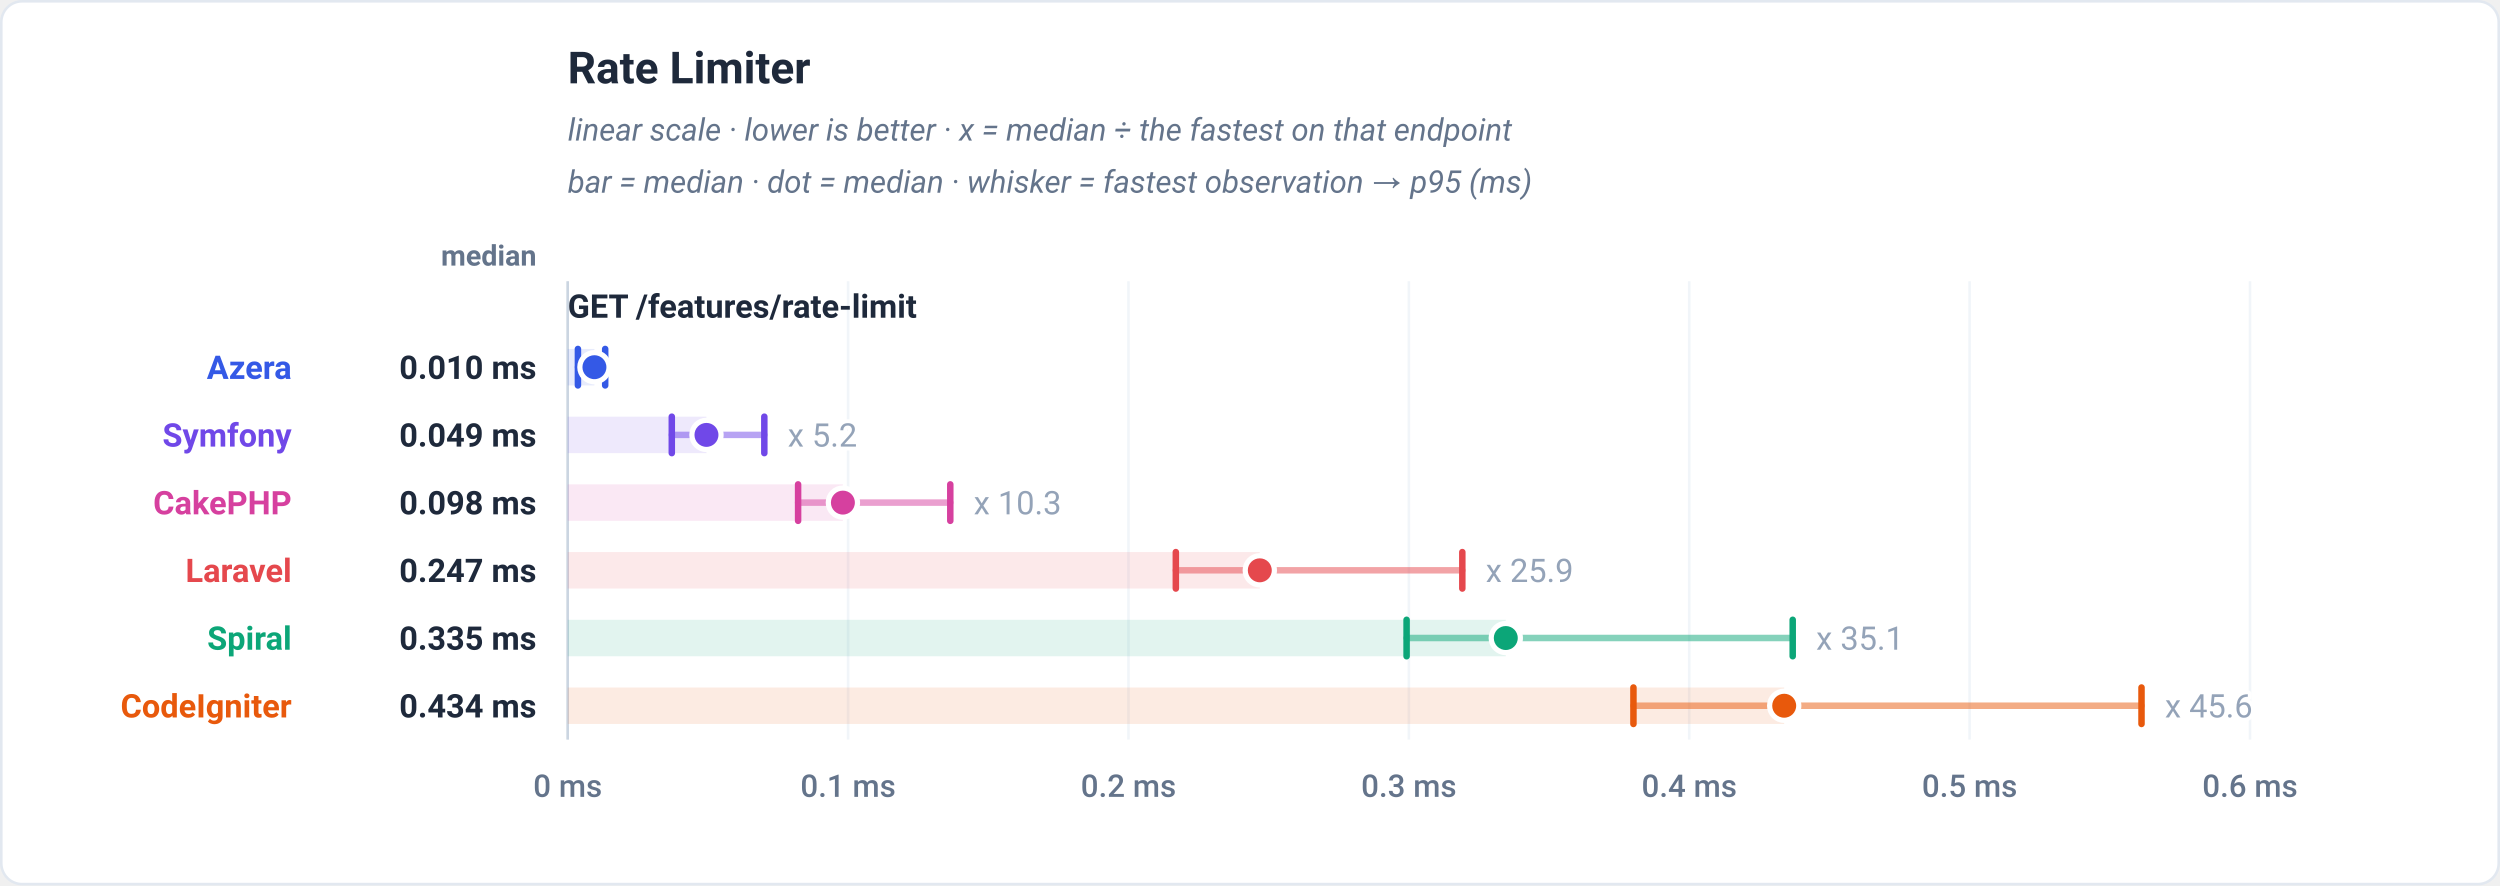
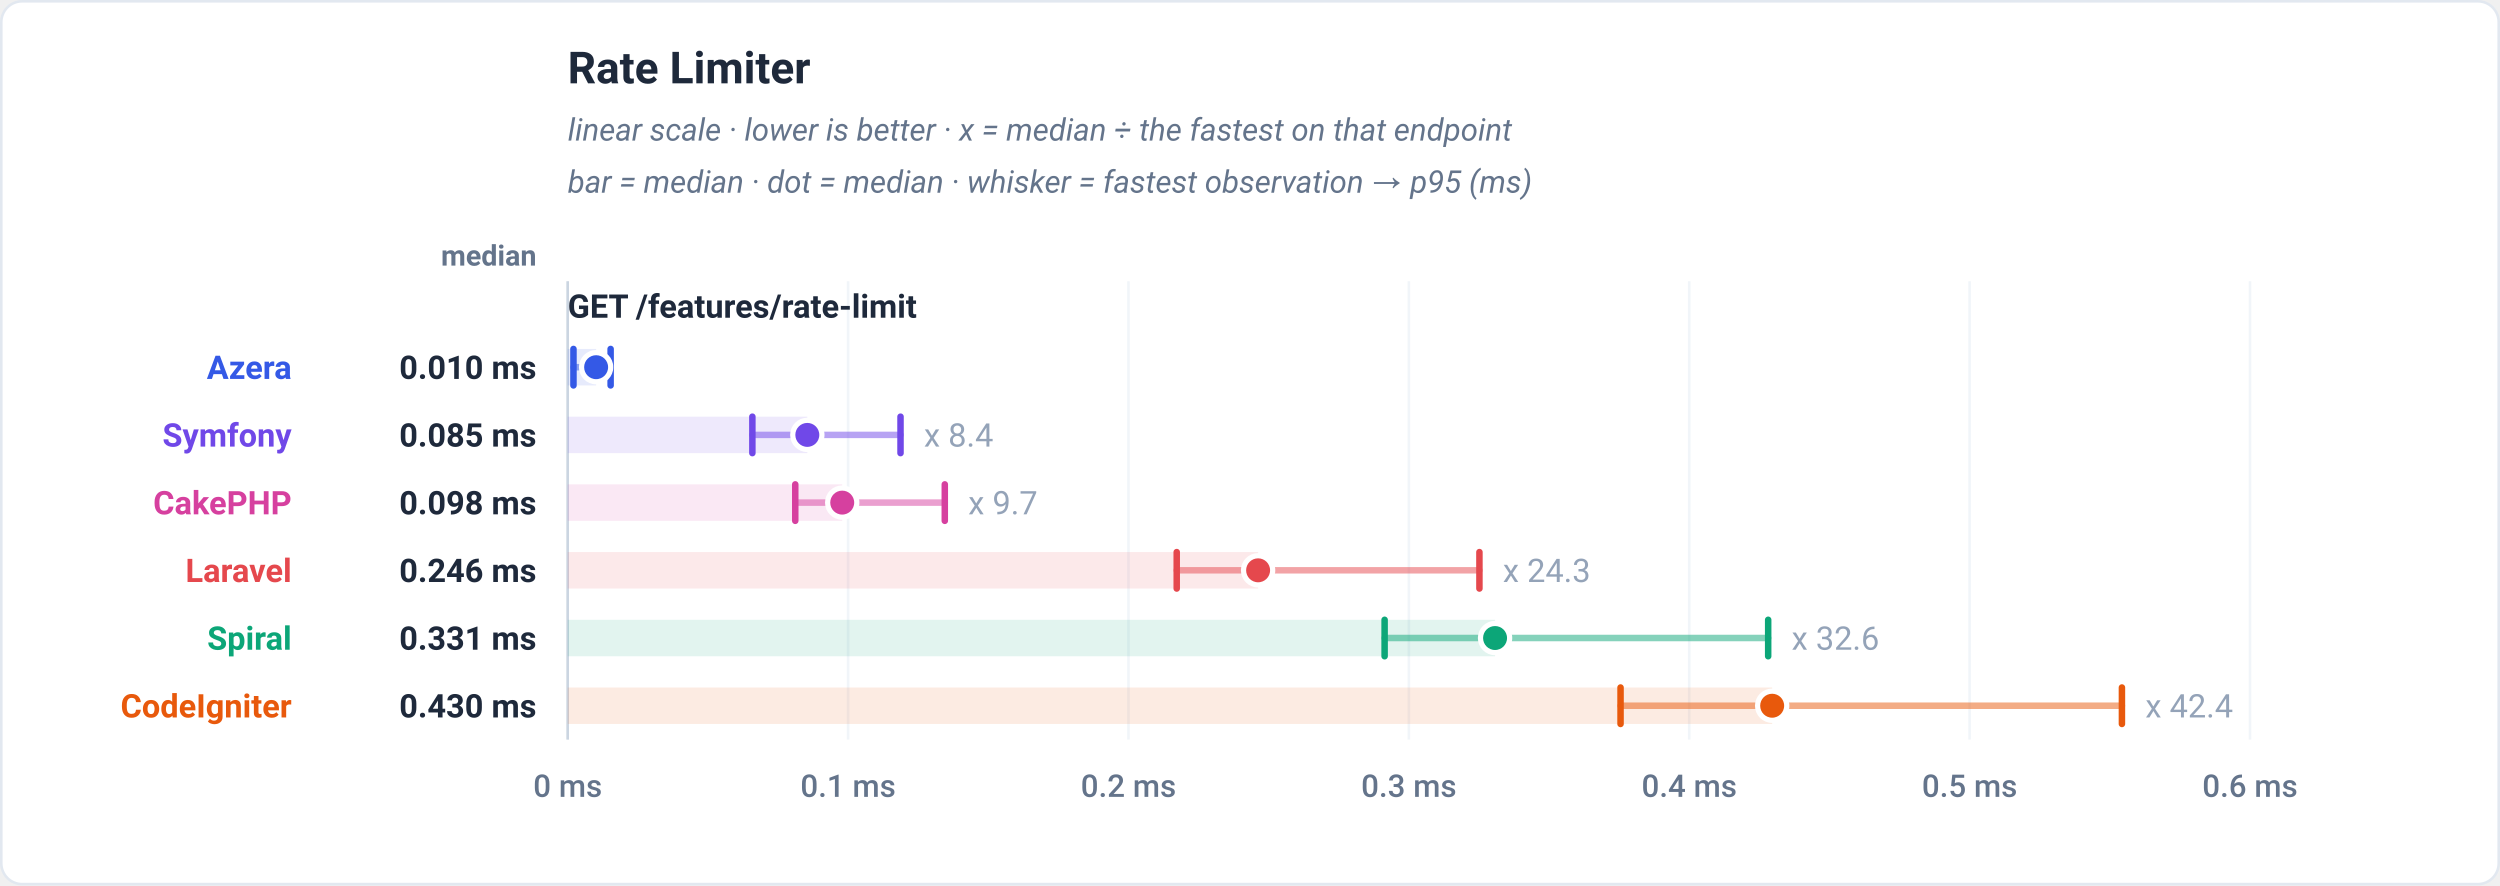
<svg xmlns="http://www.w3.org/2000/svg" viewBox="0 0 960 340" width="960" height="340" role="img" font-family="-apple-system,BlinkMacSystemFont,'Segoe UI',Roboto,Helvetica,Arial,sans-serif">
  <rect x="0.5" y="0.5" width="959" height="339" rx="8" fill="#ffffff" stroke="#e2e8f0" />
  <text x="218" y="32" font-family="-apple-system,BlinkMacSystemFont,'Segoe UI',Roboto,Helvetica,Arial,sans-serif" font-size="17" font-weight="700" fill="#1e293b" text-anchor="start">Rate Limiter</text>
  <text x="218" y="54" font-family="-apple-system,BlinkMacSystemFont,'Segoe UI',Roboto,Helvetica,Arial,sans-serif" font-size="12" font-weight="400" fill="#64748b" text-anchor="start" font-style="italic">linear scale · lower is better · x = median ÷ the fastest on that endpoint</text>
  <text x="218" y="74" font-family="-apple-system,BlinkMacSystemFont,'Segoe UI',Roboto,Helvetica,Arial,sans-serif" font-size="12" font-weight="400" fill="#64748b" text-anchor="start" font-style="italic">bar = median · dot = median · whisker = fastest observation → p95 (ms)</text>
  <text x="206" y="102" font-family="-apple-system,BlinkMacSystemFont,'Segoe UI',Roboto,Helvetica,Arial,sans-serif" font-size="11" font-weight="600" fill="#64748b" text-anchor="end">median</text>
  <line x1="218" y1="108" x2="218" y2="284" stroke="#f1f5f9" stroke-width="1" />
  <text x="218" y="306" font-family="-apple-system,BlinkMacSystemFont,'Segoe UI',Roboto,Helvetica,Arial,sans-serif" font-size="12" font-weight="500" fill="#64748b" text-anchor="middle">0 ms</text>
  <line x1="325.67" y1="108" x2="325.67" y2="284" stroke="#f1f5f9" stroke-width="1" />
  <text x="325.67" y="306" font-family="-apple-system,BlinkMacSystemFont,'Segoe UI',Roboto,Helvetica,Arial,sans-serif" font-size="12" font-weight="500" fill="#64748b" text-anchor="middle">0.1 ms</text>
  <line x1="433.33" y1="108" x2="433.33" y2="284" stroke="#f1f5f9" stroke-width="1" />
  <text x="433.33" y="306" font-family="-apple-system,BlinkMacSystemFont,'Segoe UI',Roboto,Helvetica,Arial,sans-serif" font-size="12" font-weight="500" fill="#64748b" text-anchor="middle">0.2 ms</text>
  <line x1="541" y1="108" x2="541" y2="284" stroke="#f1f5f9" stroke-width="1" />
  <text x="541" y="306" font-family="-apple-system,BlinkMacSystemFont,'Segoe UI',Roboto,Helvetica,Arial,sans-serif" font-size="12" font-weight="500" fill="#64748b" text-anchor="middle">0.3 ms</text>
  <line x1="648.67" y1="108" x2="648.67" y2="284" stroke="#f1f5f9" stroke-width="1" />
  <text x="648.67" y="306" font-family="-apple-system,BlinkMacSystemFont,'Segoe UI',Roboto,Helvetica,Arial,sans-serif" font-size="12" font-weight="500" fill="#64748b" text-anchor="middle">0.4 ms</text>
  <line x1="756.33" y1="108" x2="756.33" y2="284" stroke="#f1f5f9" stroke-width="1" />
  <text x="756.33" y="306" font-family="-apple-system,BlinkMacSystemFont,'Segoe UI',Roboto,Helvetica,Arial,sans-serif" font-size="12" font-weight="500" fill="#64748b" text-anchor="middle">0.5 ms</text>
  <line x1="864" y1="108" x2="864" y2="284" stroke="#f1f5f9" stroke-width="1" />
  <text x="864" y="306" font-family="-apple-system,BlinkMacSystemFont,'Segoe UI',Roboto,Helvetica,Arial,sans-serif" font-size="12" font-weight="500" fill="#64748b" text-anchor="middle">0.6 ms</text>
  <line x1="218" y1="108" x2="218" y2="284" stroke="#cbd5e1" stroke-width="1" />
  <text x="218" y="122" font-family="-apple-system,BlinkMacSystemFont,'Segoe UI',Roboto,Helvetica,Arial,sans-serif" font-size="12.5" font-weight="700" fill="#1e293b" text-anchor="start">GET /features/rate-limit</text>
-   <rect x="218" y="134" width="10.26" height="14" fill="#3459e6" fill-opacity="0.12" />
-   <line x1="221.92" y1="141" x2="232.39" y2="141" stroke="#3459e6" stroke-width="2.5" stroke-linecap="round" opacity="0.5" />
-   <line x1="221.92" y1="134" x2="221.92" y2="148" stroke="#3459e6" stroke-width="2.5" stroke-linecap="round" />
-   <line x1="232.39" y1="134" x2="232.39" y2="148" stroke="#3459e6" stroke-width="2.5" stroke-linecap="round" />
-   <circle cx="228.26" cy="141" r="5.6" fill="#3459e6" stroke="#ffffff" stroke-width="2" />
+   <rect x="218" y="134" width="10.91" height="14" fill="#3459e6" fill-opacity="0.12" />
+   <line x1="220.21" y1="141" x2="234.48" y2="141" stroke="#3459e6" stroke-width="2.5" stroke-linecap="round" opacity="0.5" />
+   <line x1="220.21" y1="134" x2="220.21" y2="148" stroke="#3459e6" stroke-width="2.5" stroke-linecap="round" />
+   <line x1="234.48" y1="134" x2="234.48" y2="148" stroke="#3459e6" stroke-width="2.5" stroke-linecap="round" />
+   <circle cx="228.91" cy="141" r="5.6" fill="#3459e6" stroke="#ffffff" stroke-width="2" />
  <text x="112" y="145.5" font-family="-apple-system,BlinkMacSystemFont,'Segoe UI',Roboto,Helvetica,Arial,sans-serif" font-size="12.5" font-weight="700" fill="#3459e6" text-anchor="end">Azera</text>
  <text x="206" y="145.5" font-family="-apple-system,BlinkMacSystemFont,'Segoe UI',Roboto,Helvetica,Arial,sans-serif" font-size="12.5" font-weight="700" fill="#1e293b" text-anchor="end">0.010 ms</text>
-   <rect x="218" y="160" width="53.28" height="14" fill="#7048e8" fill-opacity="0.12" />
-   <line x1="257.97" y1="167" x2="293.5" y2="167" stroke="#7048e8" stroke-width="2.5" stroke-linecap="round" opacity="0.5" />
-   <line x1="257.97" y1="160" x2="257.97" y2="174" stroke="#7048e8" stroke-width="2.5" stroke-linecap="round" />
-   <line x1="293.5" y1="160" x2="293.5" y2="174" stroke="#7048e8" stroke-width="2.5" stroke-linecap="round" />
-   <circle cx="271.28" cy="167" r="5.6" fill="#7048e8" stroke="#ffffff" stroke-width="2" />
-   <text x="302.5" y="171.5" font-family="-apple-system,BlinkMacSystemFont,'Segoe UI',Roboto,Helvetica,Arial,sans-serif" font-size="12.5" font-weight="400" fill="#94a3b8" text-anchor="start" stroke="#ffffff" stroke-width="3" paint-order="stroke" stroke-linejoin="round">x 5.2</text>
+   <rect x="218" y="160" width="92.01" height="14" fill="#7048e8" fill-opacity="0.12" />
+   <line x1="288.91" y1="167" x2="345.8" y2="167" stroke="#7048e8" stroke-width="2.5" stroke-linecap="round" opacity="0.5" />
+   <line x1="288.91" y1="160" x2="288.91" y2="174" stroke="#7048e8" stroke-width="2.5" stroke-linecap="round" />
+   <line x1="345.8" y1="160" x2="345.8" y2="174" stroke="#7048e8" stroke-width="2.5" stroke-linecap="round" />
+   <circle cx="310.01" cy="167" r="5.6" fill="#7048e8" stroke="#ffffff" stroke-width="2" />
+   <text x="354.8" y="171.5" font-family="-apple-system,BlinkMacSystemFont,'Segoe UI',Roboto,Helvetica,Arial,sans-serif" font-size="12.5" font-weight="400" fill="#94a3b8" text-anchor="start" stroke="#ffffff" stroke-width="3" paint-order="stroke" stroke-linejoin="round">x 8.4</text>
  <text x="112" y="171.5" font-family="-apple-system,BlinkMacSystemFont,'Segoe UI',Roboto,Helvetica,Arial,sans-serif" font-size="12.5" font-weight="700" fill="#7048e8" text-anchor="end">Symfony</text>
-   <text x="206" y="171.5" font-family="-apple-system,BlinkMacSystemFont,'Segoe UI',Roboto,Helvetica,Arial,sans-serif" font-size="12.5" font-weight="700" fill="#1e293b" text-anchor="end">0.049 ms</text>
-   <rect x="218" y="186" width="105.67" height="14" fill="#d6409f" fill-opacity="0.12" />
-   <line x1="306.47" y1="193" x2="364.91" y2="193" stroke="#d6409f" stroke-width="2.5" stroke-linecap="round" opacity="0.5" />
-   <line x1="306.47" y1="186" x2="306.47" y2="200" stroke="#d6409f" stroke-width="2.5" stroke-linecap="round" />
-   <line x1="364.91" y1="186" x2="364.91" y2="200" stroke="#d6409f" stroke-width="2.5" stroke-linecap="round" />
-   <circle cx="323.67" cy="193" r="5.6" fill="#d6409f" stroke="#ffffff" stroke-width="2" />
-   <text x="373.91" y="197.5" font-family="-apple-system,BlinkMacSystemFont,'Segoe UI',Roboto,Helvetica,Arial,sans-serif" font-size="12.5" font-weight="400" fill="#94a3b8" text-anchor="start" stroke="#ffffff" stroke-width="3" paint-order="stroke" stroke-linejoin="round">x 10.3</text>
+   <text x="206" y="171.5" font-family="-apple-system,BlinkMacSystemFont,'Segoe UI',Roboto,Helvetica,Arial,sans-serif" font-size="12.5" font-weight="700" fill="#1e293b" text-anchor="end">0.085 ms</text>
+   <rect x="218" y="186" width="105.41" height="14" fill="#d6409f" fill-opacity="0.12" />
+   <line x1="305.38" y1="193" x2="362.8" y2="193" stroke="#d6409f" stroke-width="2.5" stroke-linecap="round" opacity="0.5" />
+   <line x1="305.38" y1="186" x2="305.38" y2="200" stroke="#d6409f" stroke-width="2.5" stroke-linecap="round" />
+   <line x1="362.8" y1="186" x2="362.8" y2="200" stroke="#d6409f" stroke-width="2.5" stroke-linecap="round" />
+   <circle cx="323.41" cy="193" r="5.6" fill="#d6409f" stroke="#ffffff" stroke-width="2" />
+   <text x="371.8" y="197.5" font-family="-apple-system,BlinkMacSystemFont,'Segoe UI',Roboto,Helvetica,Arial,sans-serif" font-size="12.5" font-weight="400" fill="#94a3b8" text-anchor="start" stroke="#ffffff" stroke-width="3" paint-order="stroke" stroke-linejoin="round">x 9.7</text>
  <text x="112" y="197.5" font-family="-apple-system,BlinkMacSystemFont,'Segoe UI',Roboto,Helvetica,Arial,sans-serif" font-size="12.5" font-weight="700" fill="#d6409f" text-anchor="end">CakePHP</text>
  <text x="206" y="197.5" font-family="-apple-system,BlinkMacSystemFont,'Segoe UI',Roboto,Helvetica,Arial,sans-serif" font-size="12.5" font-weight="700" fill="#1e293b" text-anchor="end">0.098 ms</text>
-   <rect x="218" y="212" width="265.76" height="14" fill="#e5484d" fill-opacity="0.12" />
-   <line x1="451.52" y1="219" x2="561.53" y2="219" stroke="#e5484d" stroke-width="2.5" stroke-linecap="round" opacity="0.5" />
-   <line x1="451.52" y1="212" x2="451.52" y2="226" stroke="#e5484d" stroke-width="2.5" stroke-linecap="round" />
-   <line x1="561.53" y1="212" x2="561.53" y2="226" stroke="#e5484d" stroke-width="2.5" stroke-linecap="round" />
-   <circle cx="483.76" cy="219" r="5.6" fill="#e5484d" stroke="#ffffff" stroke-width="2" />
-   <text x="570.53" y="223.5" font-family="-apple-system,BlinkMacSystemFont,'Segoe UI',Roboto,Helvetica,Arial,sans-serif" font-size="12.5" font-weight="400" fill="#94a3b8" text-anchor="start" stroke="#ffffff" stroke-width="3" paint-order="stroke" stroke-linejoin="round">x 25.9</text>
+   <rect x="218" y="212" width="265.11" height="14" fill="#e5484d" fill-opacity="0.12" />
+   <line x1="451.86" y1="219" x2="568.1" y2="219" stroke="#e5484d" stroke-width="2.5" stroke-linecap="round" opacity="0.5" />
+   <line x1="451.86" y1="212" x2="451.86" y2="226" stroke="#e5484d" stroke-width="2.5" stroke-linecap="round" />
+   <line x1="568.1" y1="212" x2="568.1" y2="226" stroke="#e5484d" stroke-width="2.5" stroke-linecap="round" />
+   <circle cx="483.11" cy="219" r="5.6" fill="#e5484d" stroke="#ffffff" stroke-width="2" />
+   <text x="577.1" y="223.5" font-family="-apple-system,BlinkMacSystemFont,'Segoe UI',Roboto,Helvetica,Arial,sans-serif" font-size="12.5" font-weight="400" fill="#94a3b8" text-anchor="start" stroke="#ffffff" stroke-width="3" paint-order="stroke" stroke-linejoin="round">x 24.3</text>
  <text x="112" y="223.5" font-family="-apple-system,BlinkMacSystemFont,'Segoe UI',Roboto,Helvetica,Arial,sans-serif" font-size="12.5" font-weight="700" fill="#e5484d" text-anchor="end">Laravel</text>
-   <text x="206" y="223.5" font-family="-apple-system,BlinkMacSystemFont,'Segoe UI',Roboto,Helvetica,Arial,sans-serif" font-size="12.5" font-weight="700" fill="#1e293b" text-anchor="end">0.247 ms</text>
-   <rect x="218" y="238" width="360.22" height="14" fill="#0ca678" fill-opacity="0.12" />
-   <line x1="540.13" y1="245" x2="688.4" y2="245" stroke="#0ca678" stroke-width="2.5" stroke-linecap="round" opacity="0.5" />
-   <line x1="540.13" y1="238" x2="540.13" y2="252" stroke="#0ca678" stroke-width="2.5" stroke-linecap="round" />
-   <line x1="688.4" y1="238" x2="688.4" y2="252" stroke="#0ca678" stroke-width="2.5" stroke-linecap="round" />
-   <circle cx="578.22" cy="245" r="5.6" fill="#0ca678" stroke="#ffffff" stroke-width="2" />
-   <text x="697.4" y="249.5" font-family="-apple-system,BlinkMacSystemFont,'Segoe UI',Roboto,Helvetica,Arial,sans-serif" font-size="12.5" font-weight="400" fill="#94a3b8" text-anchor="start" stroke="#ffffff" stroke-width="3" paint-order="stroke" stroke-linejoin="round">x 35.1</text>
+   <text x="206" y="223.5" font-family="-apple-system,BlinkMacSystemFont,'Segoe UI',Roboto,Helvetica,Arial,sans-serif" font-size="12.5" font-weight="700" fill="#1e293b" text-anchor="end">0.246 ms</text>
+   <rect x="218" y="238" width="356.1" height="14" fill="#0ca678" fill-opacity="0.12" />
+   <line x1="531.69" y1="245" x2="678.98" y2="245" stroke="#0ca678" stroke-width="2.5" stroke-linecap="round" opacity="0.5" />
+   <line x1="531.69" y1="238" x2="531.69" y2="252" stroke="#0ca678" stroke-width="2.5" stroke-linecap="round" />
+   <line x1="678.98" y1="238" x2="678.98" y2="252" stroke="#0ca678" stroke-width="2.5" stroke-linecap="round" />
+   <circle cx="574.1" cy="245" r="5.6" fill="#0ca678" stroke="#ffffff" stroke-width="2" />
+   <text x="687.98" y="249.5" font-family="-apple-system,BlinkMacSystemFont,'Segoe UI',Roboto,Helvetica,Arial,sans-serif" font-size="12.5" font-weight="400" fill="#94a3b8" text-anchor="start" stroke="#ffffff" stroke-width="3" paint-order="stroke" stroke-linejoin="round">x 32.6</text>
  <text x="112" y="249.5" font-family="-apple-system,BlinkMacSystemFont,'Segoe UI',Roboto,Helvetica,Arial,sans-serif" font-size="12.5" font-weight="700" fill="#0ca678" text-anchor="end">Spiral</text>
-   <text x="206" y="249.5" font-family="-apple-system,BlinkMacSystemFont,'Segoe UI',Roboto,Helvetica,Arial,sans-serif" font-size="12.5" font-weight="700" fill="#1e293b" text-anchor="end">0.335 ms</text>
-   <rect x="218" y="264" width="467.13" height="14" fill="#e8590c" fill-opacity="0.12" />
-   <line x1="627.24" y1="271" x2="822.34" y2="271" stroke="#e8590c" stroke-width="2.5" stroke-linecap="round" opacity="0.5" />
-   <line x1="627.24" y1="264" x2="627.24" y2="278" stroke="#e8590c" stroke-width="2.5" stroke-linecap="round" />
-   <line x1="822.34" y1="264" x2="822.34" y2="278" stroke="#e8590c" stroke-width="2.5" stroke-linecap="round" />
-   <circle cx="685.13" cy="271" r="5.6" fill="#e8590c" stroke="#ffffff" stroke-width="2" />
-   <text x="831.34" y="275.5" font-family="-apple-system,BlinkMacSystemFont,'Segoe UI',Roboto,Helvetica,Arial,sans-serif" font-size="12.5" font-weight="400" fill="#94a3b8" text-anchor="start" stroke="#ffffff" stroke-width="3" paint-order="stroke" stroke-linejoin="round">x 45.6</text>
+   <text x="206" y="249.5" font-family="-apple-system,BlinkMacSystemFont,'Segoe UI',Roboto,Helvetica,Arial,sans-serif" font-size="12.5" font-weight="700" fill="#1e293b" text-anchor="end">0.331 ms</text>
+   <rect x="218" y="264" width="462.51" height="14" fill="#e8590c" fill-opacity="0.12" />
+   <line x1="622.29" y1="271" x2="814.82" y2="271" stroke="#e8590c" stroke-width="2.5" stroke-linecap="round" opacity="0.5" />
+   <line x1="622.29" y1="264" x2="622.29" y2="278" stroke="#e8590c" stroke-width="2.5" stroke-linecap="round" />
+   <line x1="814.82" y1="264" x2="814.82" y2="278" stroke="#e8590c" stroke-width="2.5" stroke-linecap="round" />
+   <circle cx="680.51" cy="271" r="5.6" fill="#e8590c" stroke="#ffffff" stroke-width="2" />
+   <text x="823.82" y="275.5" font-family="-apple-system,BlinkMacSystemFont,'Segoe UI',Roboto,Helvetica,Arial,sans-serif" font-size="12.5" font-weight="400" fill="#94a3b8" text-anchor="start" stroke="#ffffff" stroke-width="3" paint-order="stroke" stroke-linejoin="round">x 42.4</text>
  <text x="112" y="275.5" font-family="-apple-system,BlinkMacSystemFont,'Segoe UI',Roboto,Helvetica,Arial,sans-serif" font-size="12.5" font-weight="700" fill="#e8590c" text-anchor="end">CodeIgniter</text>
-   <text x="206" y="275.5" font-family="-apple-system,BlinkMacSystemFont,'Segoe UI',Roboto,Helvetica,Arial,sans-serif" font-size="12.5" font-weight="700" fill="#1e293b" text-anchor="end">0.434 ms</text>
+   <text x="206" y="275.5" font-family="-apple-system,BlinkMacSystemFont,'Segoe UI',Roboto,Helvetica,Arial,sans-serif" font-size="12.5" font-weight="700" fill="#1e293b" text-anchor="end">0.430 ms</text>
</svg>
